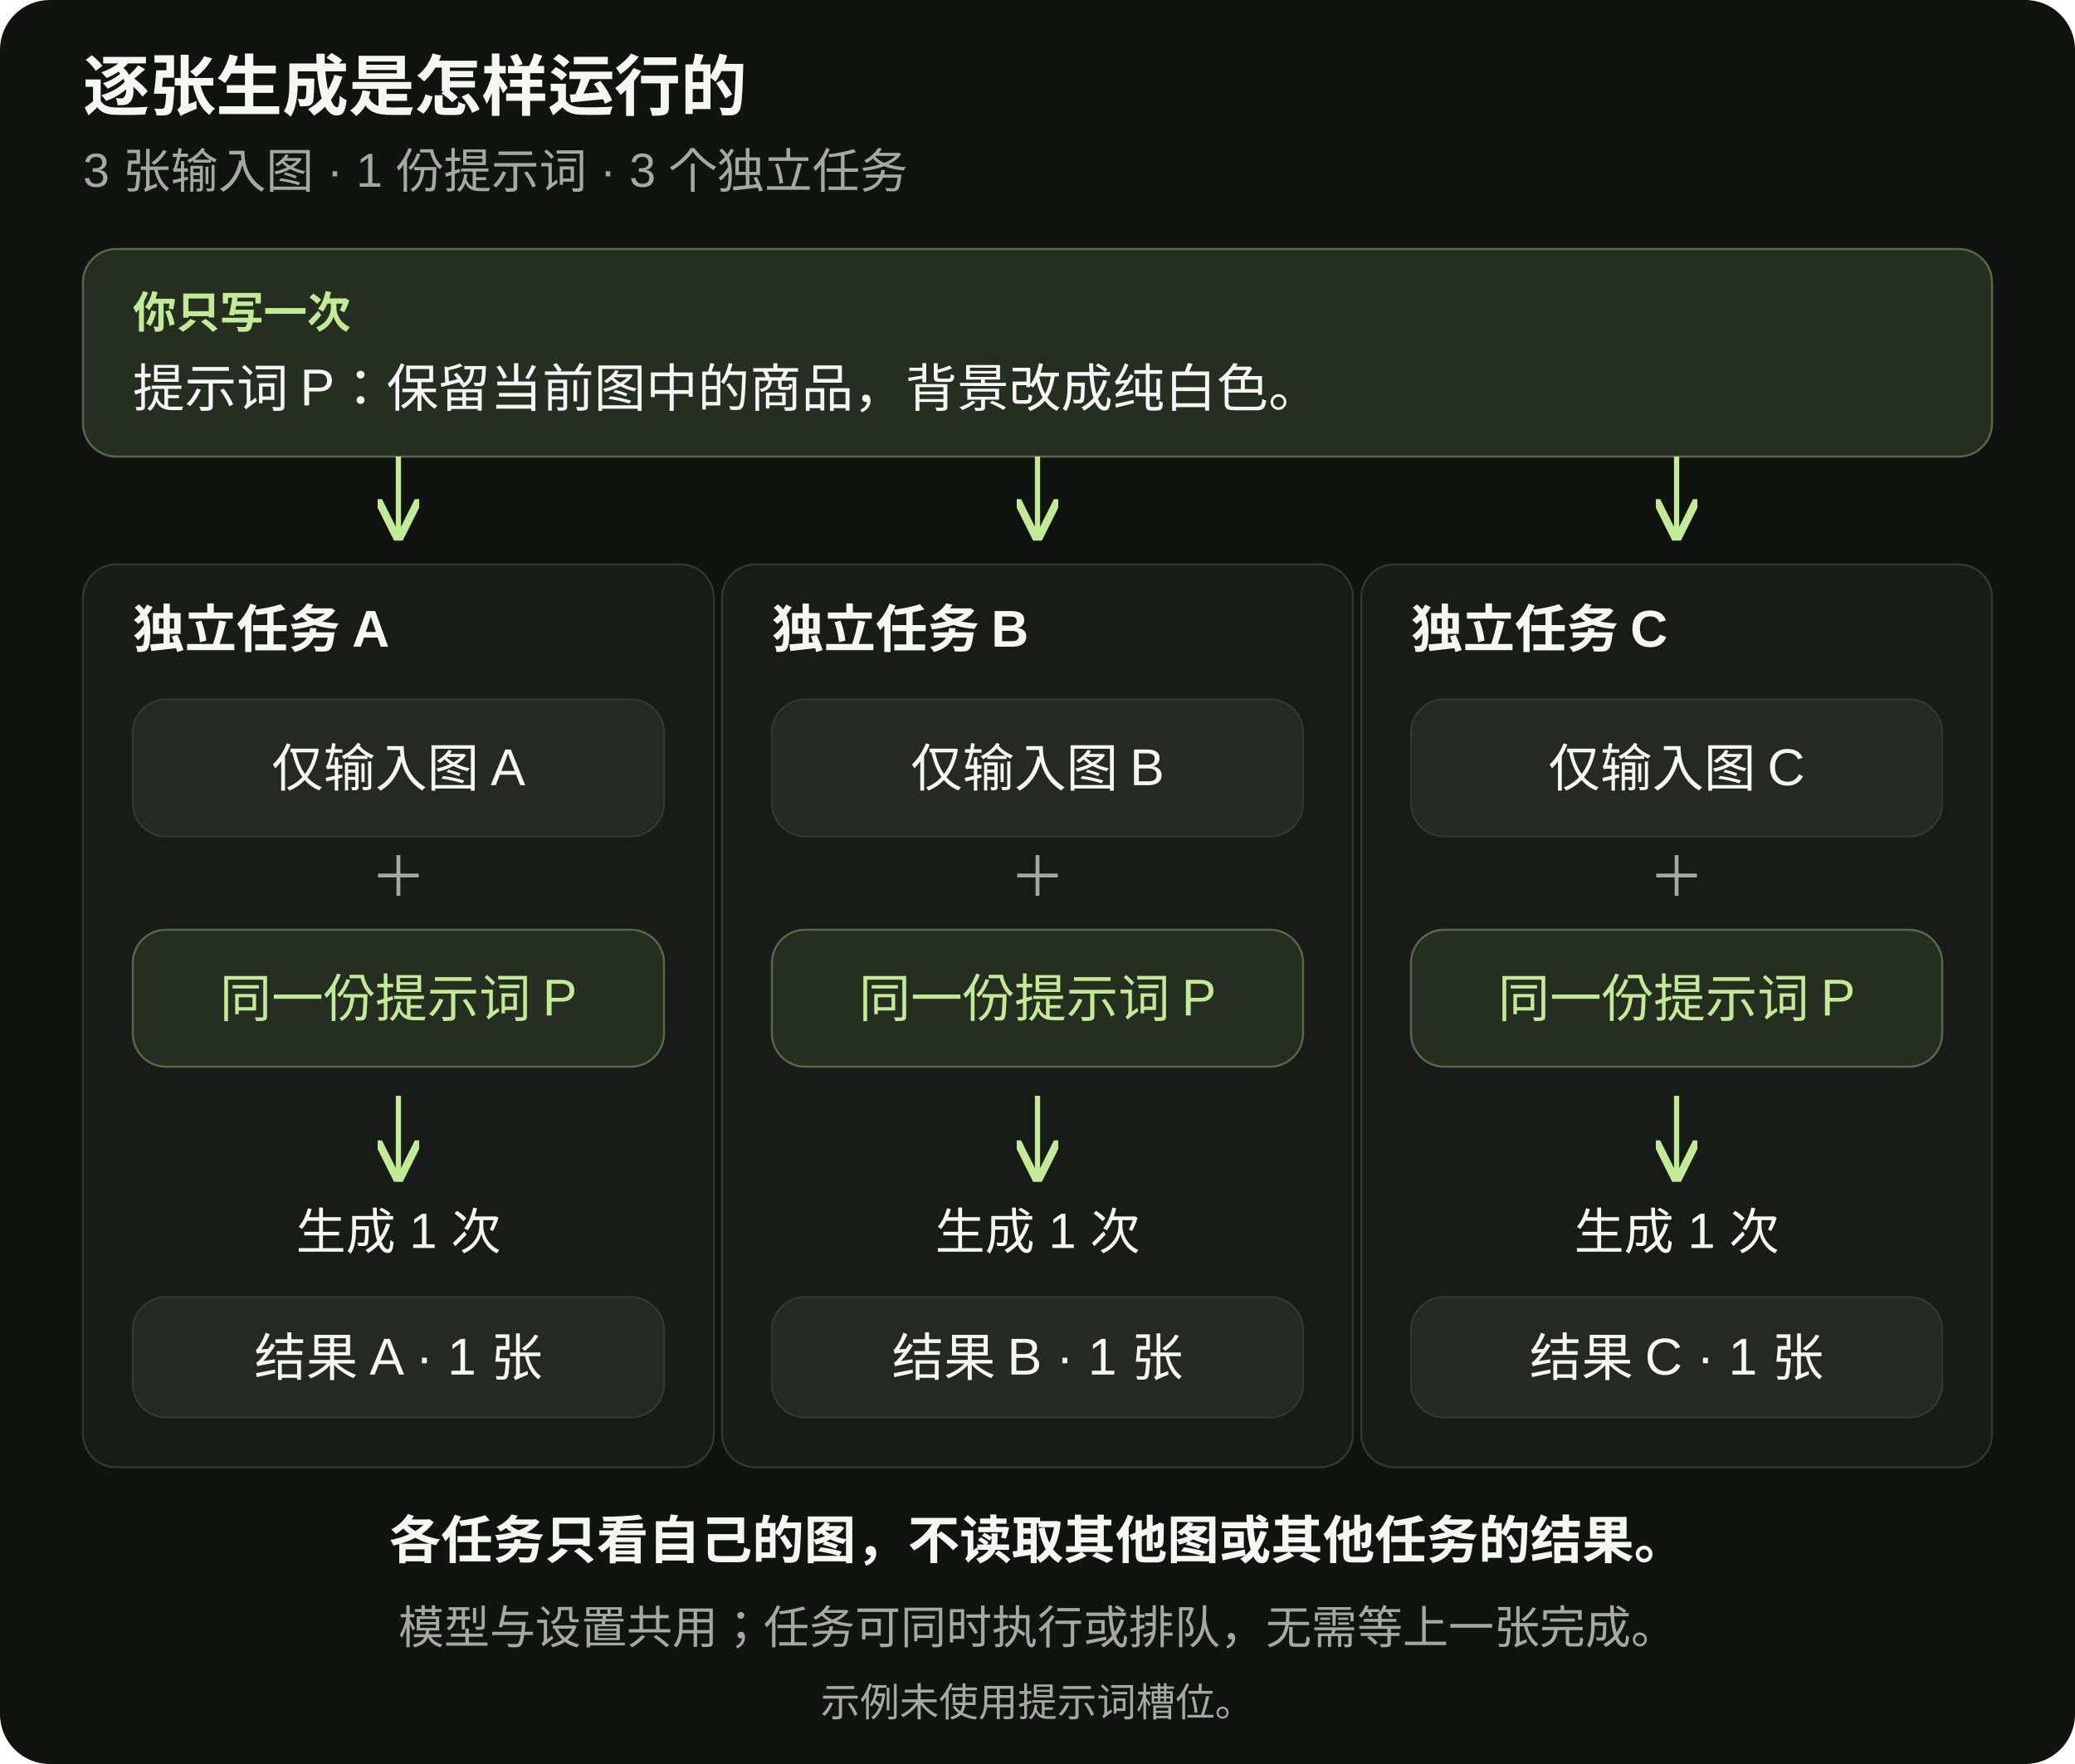
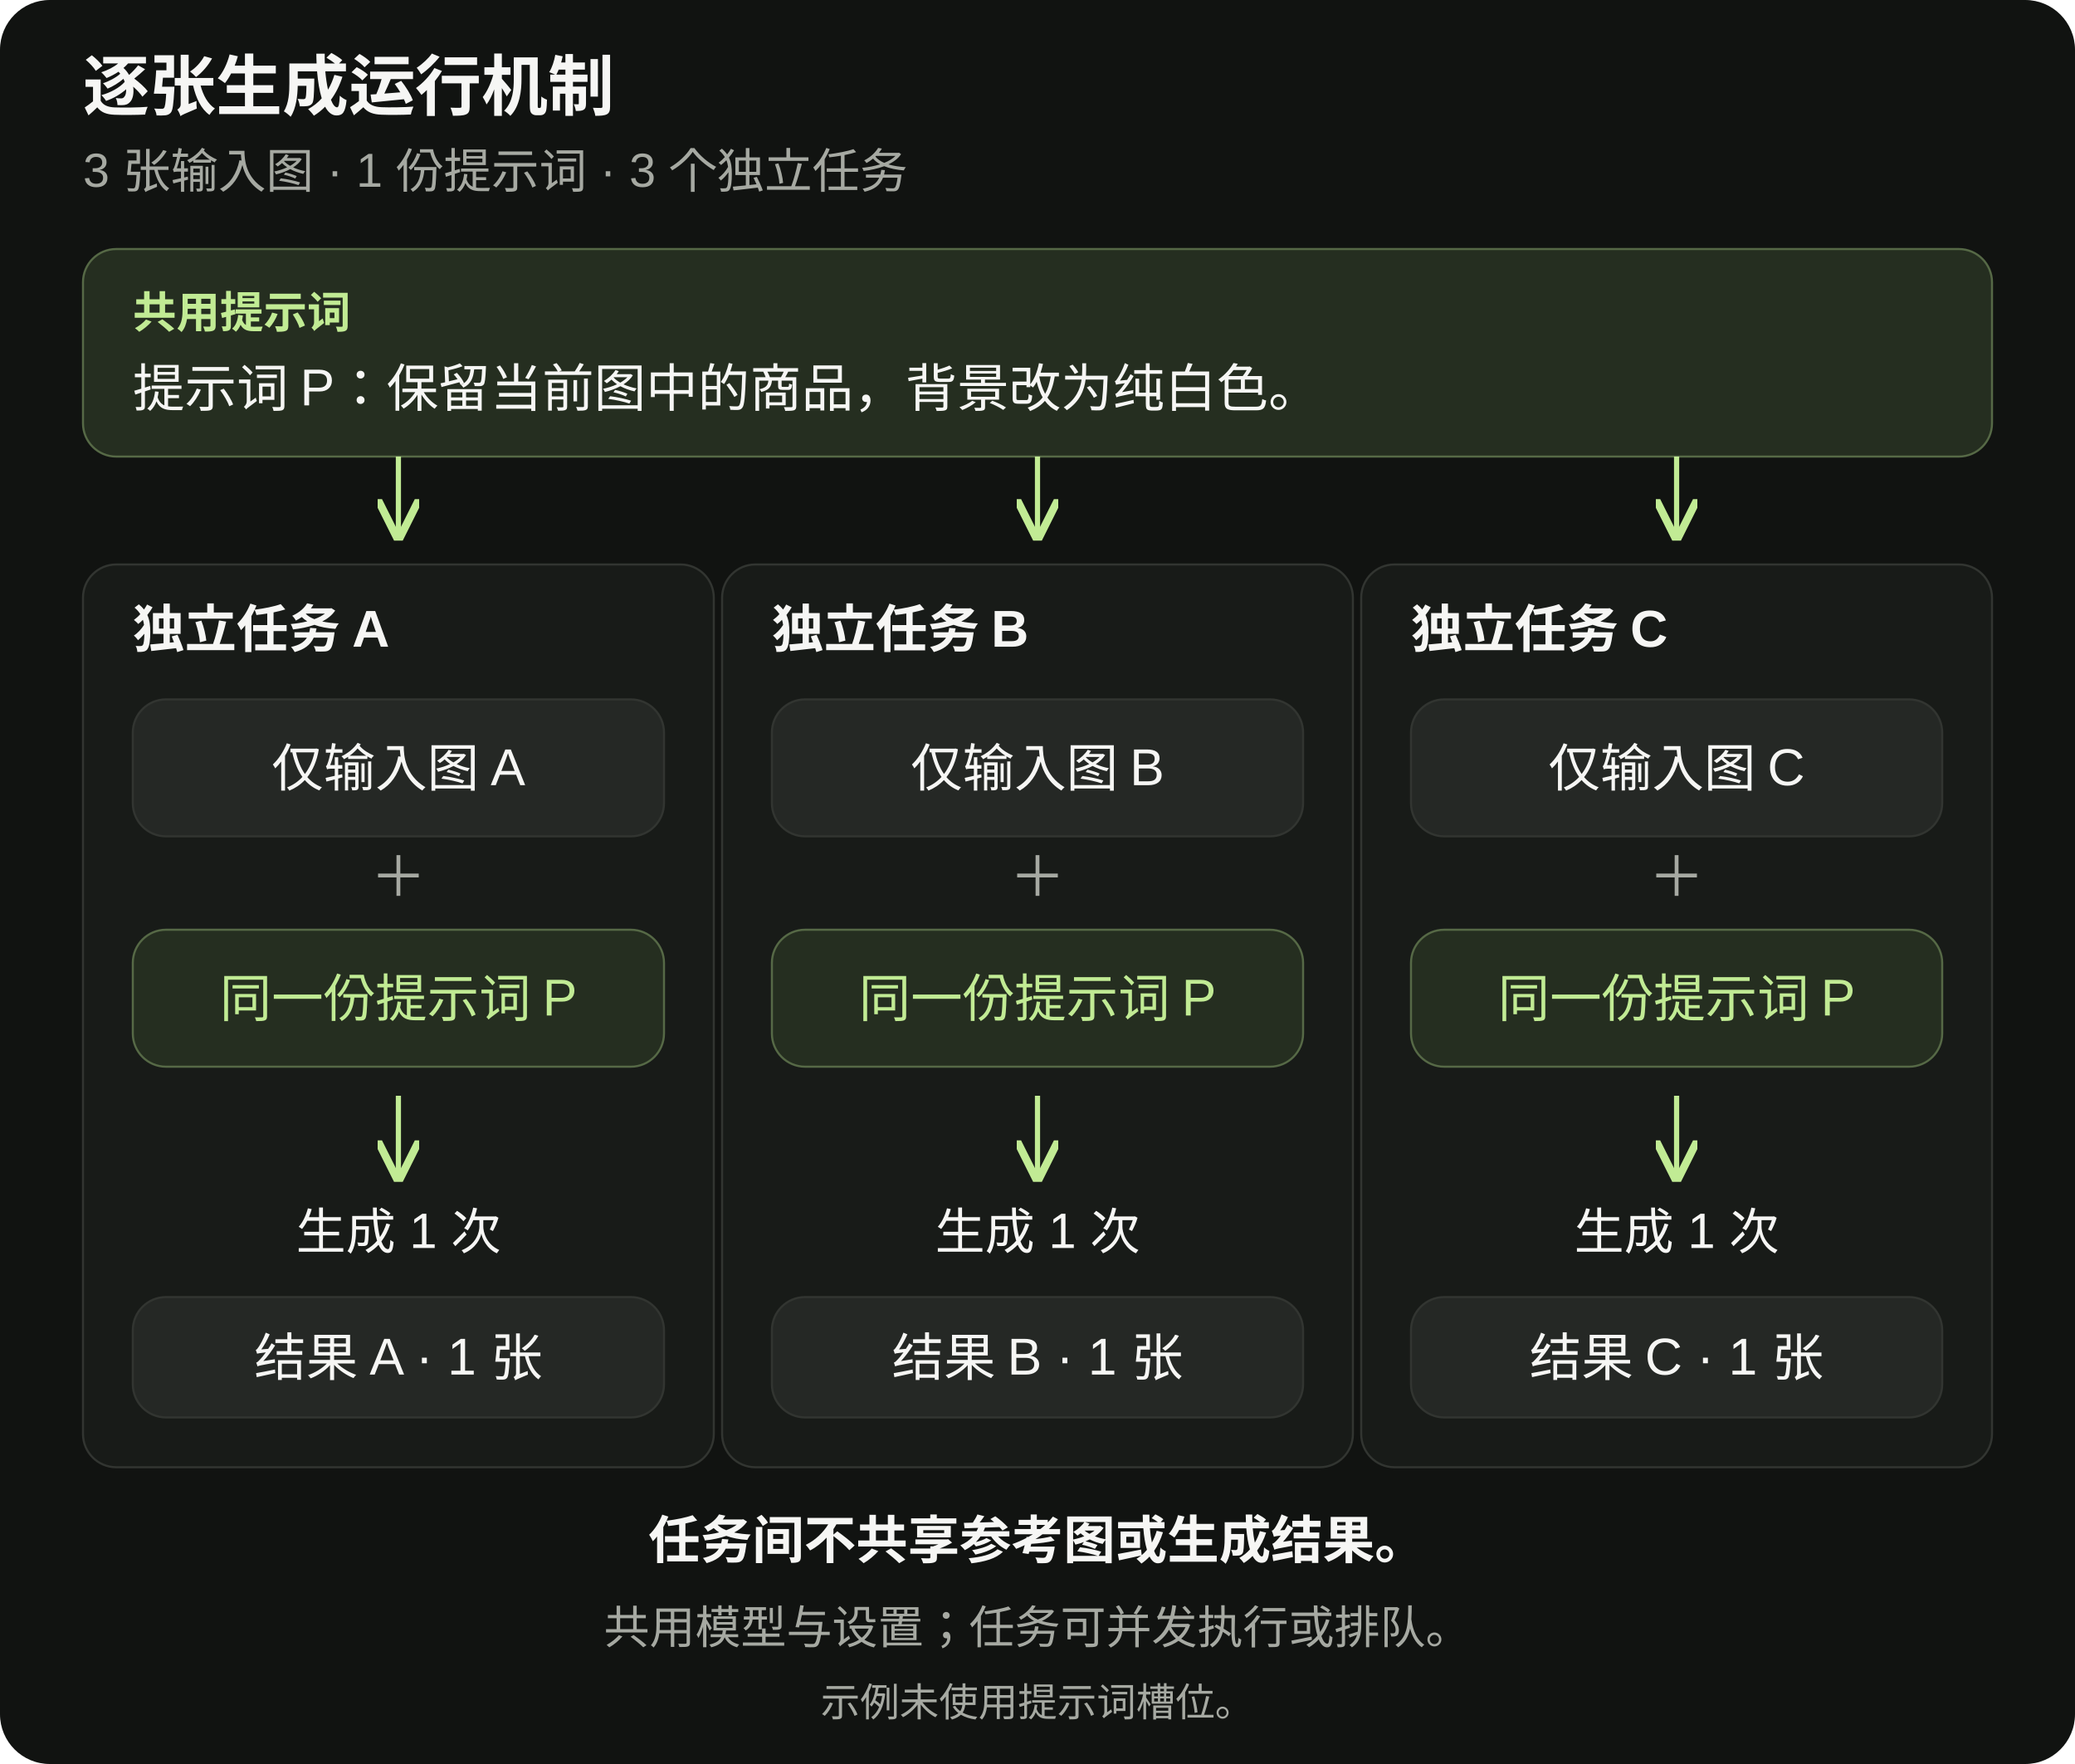
<svg xmlns="http://www.w3.org/2000/svg" width="1000" height="850" viewBox="0 0 1000 850" role="img">
  <defs>
    <marker id="arrow" markerWidth="8" markerHeight="8" refX="7" refY="4" orient="auto">
      <path d="M0 0 L8 4 L0 8" fill="none" stroke="#c1eb94" stroke-width="1.5" />
    </marker>
  </defs>
  <rect width="1000" height="850" rx="24" fill="#111311" />
  <g font-family="PingFang SC, Arial, sans-serif" fill="#f6f6f4">
-     <text x="40" y="53" font-size="32" fill="#f6f6f4" font-weight="600" text-anchor="start">逐张生成是怎样运行的</text>
+     <text x="40" y="53" font-size="32" fill="#f6f6f4" font-weight="600" text-anchor="start">逐张生成运行机制</text>
    <text x="40" y="90" font-size="23" fill="#a6a9a2" font-weight="400" text-anchor="start">3 张输入图 · 1 份提示词 · 3 个独立任务</text>
    <rect x="40" y="120" width="920" height="100" rx="16" fill="#252e20" stroke="#566946" />
-     <text x="64" y="158" font-size="21" fill="#c1eb94" font-weight="600" text-anchor="start">你只写一次</text>
-     <text x="64" y="196" font-size="25" fill="#f6f6f4" font-weight="400" text-anchor="start">提示词 P：保留当前图中的商品，背景改成纯白色。</text>
+     <text x="64" y="158" font-size="21" fill="#c1eb94" font-weight="600" text-anchor="start">共用提示词</text>
+     <text x="64" y="196" font-size="25" fill="#f6f6f4" font-weight="400" text-anchor="start">提示词 P：保留当前图中的商品，背景改为纯白色。</text>
    <path d="M192 220 V258" fill="none" stroke="#c1eb94" stroke-width="2.5" marker-end="url(#arrow)" />
    <path d="M500 220 V258" fill="none" stroke="#c1eb94" stroke-width="2.5" marker-end="url(#arrow)" />
    <path d="M808 220 V258" fill="none" stroke="#c1eb94" stroke-width="2.5" marker-end="url(#arrow)" />
    <rect x="40" y="272" width="304" height="435" rx="16" fill="#181b18" stroke="#323531" />
    <text x="64" y="312" font-size="25" fill="#f6f6f4" font-weight="600" text-anchor="start">独立任务 A</text>
    <rect x="64" y="337" width="256" height="66" rx="16" fill="#252825" stroke="#323531" />
    <text x="192" y="379" font-size="25" fill="#f6f6f4" font-weight="400" text-anchor="middle">仅输入图 A</text>
    <text x="192" y="432" font-size="27" fill="#a6a9a2" font-weight="400" text-anchor="middle">＋</text>
    <rect x="64" y="448" width="256" height="66" rx="16" fill="#252e20" stroke="#566946" />
    <text x="192" y="490" font-size="25" fill="#c1eb94" font-weight="400" text-anchor="middle">同一份提示词 P</text>
    <path d="M192 528 V567" fill="none" stroke="#c1eb94" stroke-width="2.5" marker-end="url(#arrow)" />
    <text x="192" y="602" font-size="24" fill="#f6f6f4" font-weight="400" text-anchor="middle">生成 1 次</text>
    <rect x="64" y="625" width="256" height="58" rx="16" fill="#252825" stroke="#323531" />
    <text x="192" y="663" font-size="25" fill="#f6f6f4" font-weight="400" text-anchor="middle">结果 A · 1 张</text>
    <rect x="348" y="272" width="304" height="435" rx="16" fill="#181b18" stroke="#323531" />
    <text x="372" y="312" font-size="25" fill="#f6f6f4" font-weight="600" text-anchor="start">独立任务 B</text>
    <rect x="372" y="337" width="256" height="66" rx="16" fill="#252825" stroke="#323531" />
    <text x="500" y="379" font-size="25" fill="#f6f6f4" font-weight="400" text-anchor="middle">仅输入图 B</text>
    <text x="500" y="432" font-size="27" fill="#a6a9a2" font-weight="400" text-anchor="middle">＋</text>
    <rect x="372" y="448" width="256" height="66" rx="16" fill="#252e20" stroke="#566946" />
    <text x="500" y="490" font-size="25" fill="#c1eb94" font-weight="400" text-anchor="middle">同一份提示词 P</text>
    <path d="M500 528 V567" fill="none" stroke="#c1eb94" stroke-width="2.5" marker-end="url(#arrow)" />
    <text x="500" y="602" font-size="24" fill="#f6f6f4" font-weight="400" text-anchor="middle">生成 1 次</text>
    <rect x="372" y="625" width="256" height="58" rx="16" fill="#252825" stroke="#323531" />
    <text x="500" y="663" font-size="25" fill="#f6f6f4" font-weight="400" text-anchor="middle">结果 B · 1 张</text>
    <rect x="656" y="272" width="304" height="435" rx="16" fill="#181b18" stroke="#323531" />
    <text x="680" y="312" font-size="25" fill="#f6f6f4" font-weight="600" text-anchor="start">独立任务 C</text>
    <rect x="680" y="337" width="256" height="66" rx="16" fill="#252825" stroke="#323531" />
    <text x="808" y="379" font-size="25" fill="#f6f6f4" font-weight="400" text-anchor="middle">仅输入图 C</text>
    <text x="808" y="432" font-size="27" fill="#a6a9a2" font-weight="400" text-anchor="middle">＋</text>
    <rect x="680" y="448" width="256" height="66" rx="16" fill="#252e20" stroke="#566946" />
    <text x="808" y="490" font-size="25" fill="#c1eb94" font-weight="400" text-anchor="middle">同一份提示词 P</text>
    <path d="M808 528 V567" fill="none" stroke="#c1eb94" stroke-width="2.5" marker-end="url(#arrow)" />
    <text x="808" y="602" font-size="24" fill="#f6f6f4" font-weight="400" text-anchor="middle">生成 1 次</text>
    <rect x="680" y="625" width="256" height="58" rx="16" fill="#252825" stroke="#323531" />
    <text x="808" y="663" font-size="25" fill="#f6f6f4" font-weight="400" text-anchor="middle">结果 C · 1 张</text>
-     <text x="500" y="751" font-size="25" fill="#f6f6f4" font-weight="600" text-anchor="middle">各任务只看自己的图，不读取其他图或其他任务的结果。</text>
-     <text x="500" y="792" font-size="22" fill="#a6a9a2" font-weight="400" text-anchor="middle">模型与设置共用；任务可同时执行或排队，无需等上一张完成。</text>
+     <text x="500" y="751" font-size="25" fill="#f6f6f4" font-weight="600" text-anchor="middle">任务间不共享参考图或生成结果。</text>
+     <text x="500" y="792" font-size="22" fill="#a6a9a2" font-weight="400" text-anchor="middle">共用模型与设置；任务可并发执行或排队。</text>
    <text x="500" y="827" font-size="19" fill="#a6a9a2" font-weight="400" text-anchor="middle">示例未使用提示词槽位。</text>
  </g>
</svg>
